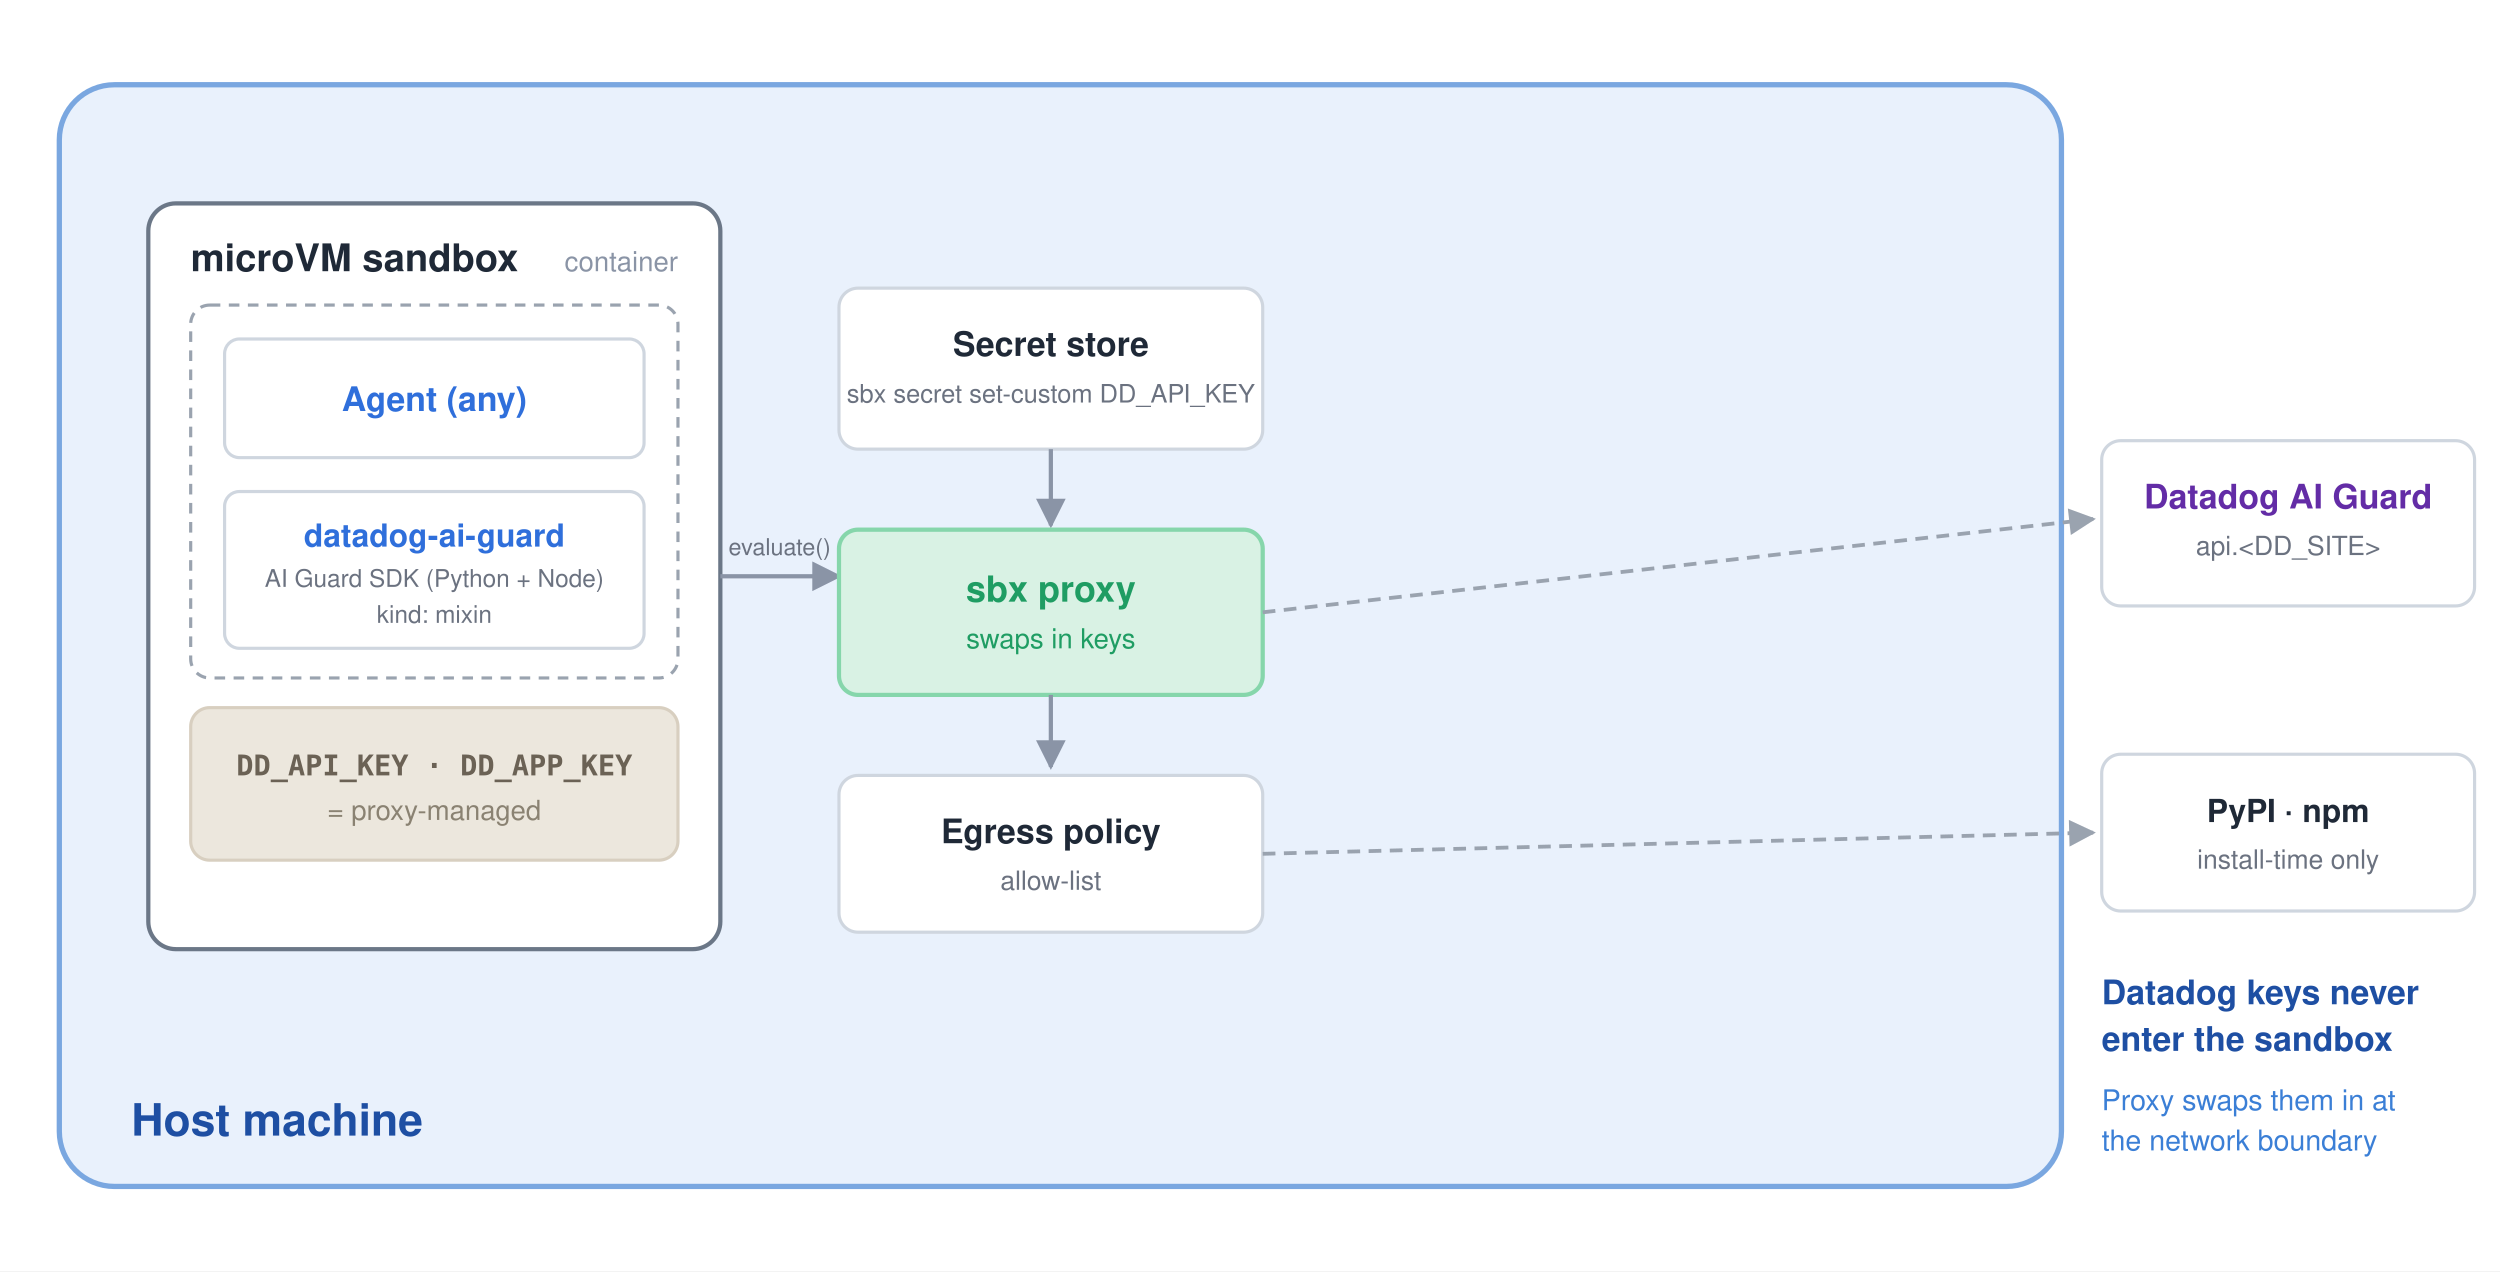
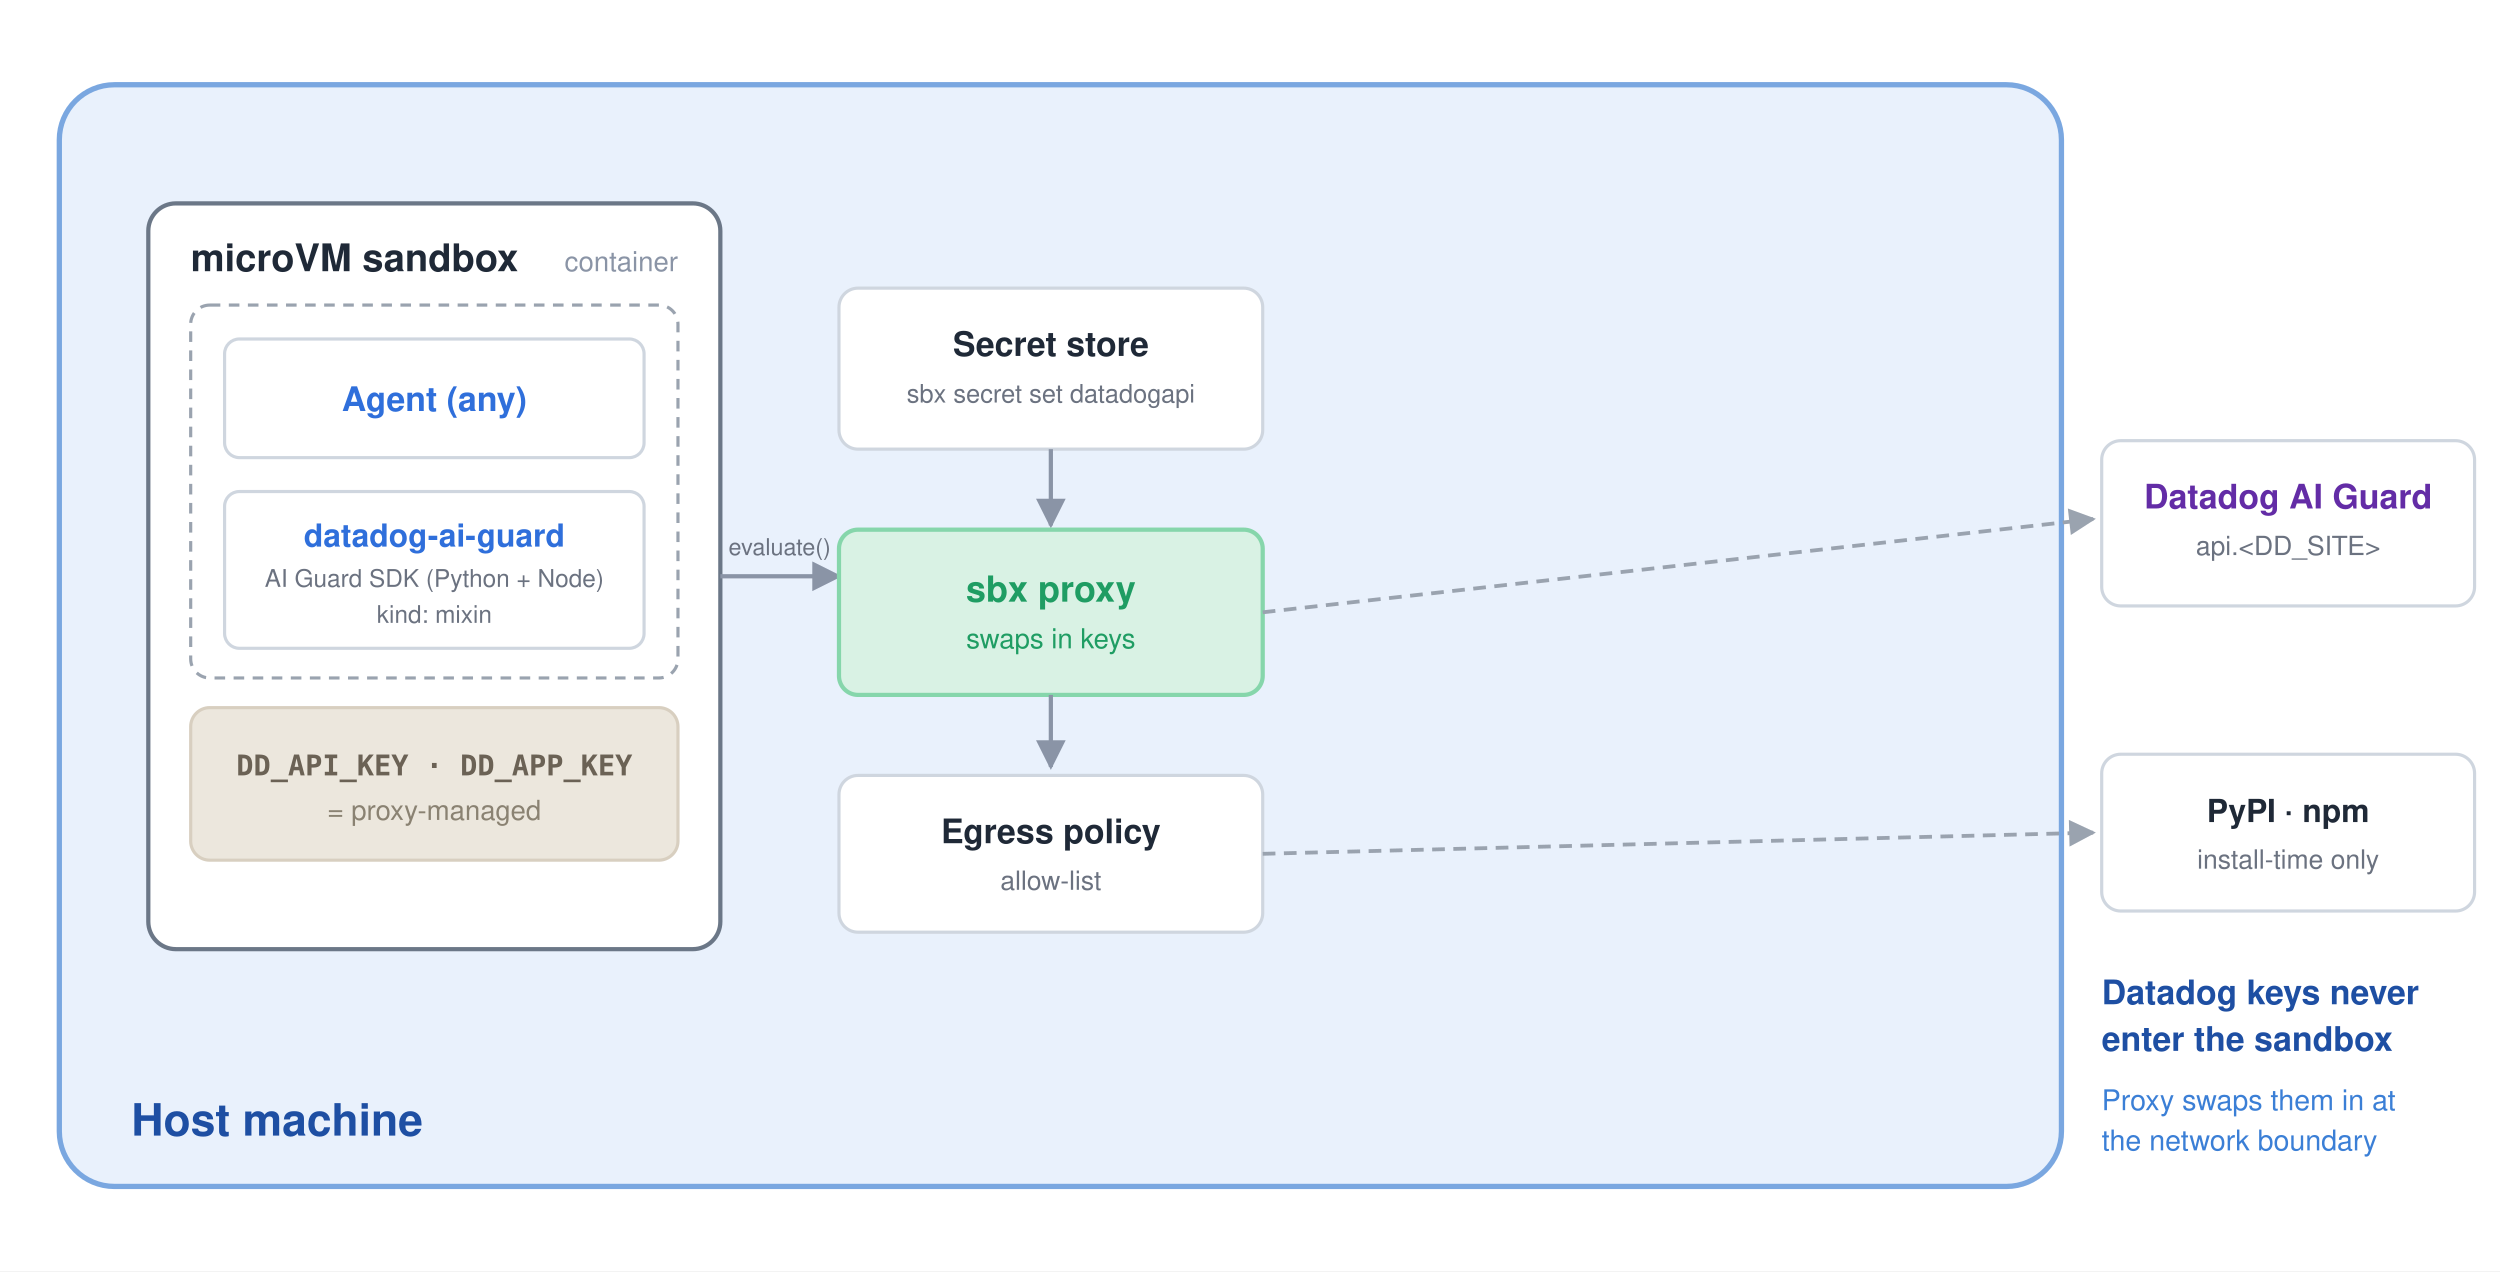
<svg xmlns="http://www.w3.org/2000/svg" width="1180" height="600" viewBox="0 0 1180 600" font-family="'Helvetica Neue', Helvetica, Arial, sans-serif">
  <defs>
    <marker id="arrow" viewBox="0 0 10 10" refX="9" refY="5" markerWidth="7" markerHeight="7" orient="auto-start-reverse">
      <path d="M0,0 L10,5 L0,10 z" fill="#8a94a6" />
    </marker>
    <marker id="arrowDash" viewBox="0 0 10 10" refX="9" refY="5" markerWidth="7" markerHeight="7" orient="auto-start-reverse">
      <path d="M0,0 L10,5 L0,10 z" fill="#9aa3af" />
    </marker>
  </defs>
  <rect width="1180" height="600" fill="#ffffff" />
  <rect x="28" y="40" width="945" height="520" rx="26" fill="#e9f1fc" stroke="#7aa7e0" stroke-width="2.5" />
  <text x="62" y="536" fill="#1e4fa3" font-size="21" font-weight="700">Host machine</text>
  <rect x="70" y="96" width="270" height="352" rx="13" fill="#ffffff" stroke="#6b7787" stroke-width="2" />
  <text x="90" y="128" fill="#1f2937" font-size="18" font-weight="700">microVM sandbox</text>
  <text x="320" y="128" text-anchor="end" fill="#8a94a6" font-size="13">container</text>
  <rect x="90" y="144" width="230" height="176" rx="9" fill="none" stroke="#9aa3af" stroke-width="1.5" stroke-dasharray="5 4" />
  <rect x="106" y="160" width="198" height="56" rx="7" fill="#ffffff" stroke="#cfd6df" stroke-width="1.5" />
  <text x="205" y="194" text-anchor="middle" fill="#2f6fdb" font-size="16" font-weight="700">Agent (any)</text>
  <rect x="106" y="232" width="198" height="74" rx="7" fill="#ffffff" stroke="#cfd6df" stroke-width="1.5" />
  <text x="205" y="258" text-anchor="middle" fill="#2f6fdb" font-size="15" font-weight="700">datadog-ai-guard</text>
  <text x="205" y="277" text-anchor="middle" fill="#6b7280" font-size="11.5">AI Guard SDK (Python + Node)</text>
  <text x="205" y="294" text-anchor="middle" fill="#6b7280" font-size="11.5">kind: mixin</text>
  <rect x="90" y="334" width="230" height="72" rx="9" fill="#ece7dd" stroke="#d8cfc0" stroke-width="1.5" />
  <text x="205" y="366" text-anchor="middle" fill="#6b6255" font-size="13.5" font-weight="600" font-family="'SF Mono', Menlo, monospace">DD_API_KEY · DD_APP_KEY</text>
  <text x="205" y="387" text-anchor="middle" fill="#8a8272" font-size="13">= proxy-managed</text>
  <line x1="340" y1="272" x2="396" y2="272" stroke="#8a94a6" stroke-width="2" marker-end="url(#arrow)" />
  <text x="368" y="262" text-anchor="middle" fill="#6b7280" font-size="11">evaluate()</text>
  <rect x="396" y="136" width="200" height="76" rx="9" fill="#ffffff" stroke="#cfd6df" stroke-width="1.5" />
  <text x="496" y="168" text-anchor="middle" fill="#1f2937" font-size="16" font-weight="700">Secret store</text>
-   <text x="496" y="190" text-anchor="middle" fill="#6b7280" font-size="12">sbx secret set-custom DD_API_KEY</text>
+   <text x="496" y="190" text-anchor="middle" fill="#6b7280" font-size="12">sbx secret set datadogapi</text>
  <line x1="496" y1="212" x2="496" y2="248" stroke="#8a94a6" stroke-width="2" marker-end="url(#arrow)" />
  <rect x="396" y="250" width="200" height="78" rx="9" fill="#d9f2e4" stroke="#86d6ab" stroke-width="2" />
  <text x="496" y="284" text-anchor="middle" fill="#1f9d63" font-size="17" font-weight="700">sbx proxy</text>
  <text x="496" y="306" text-anchor="middle" fill="#1f9d63" font-size="13">swaps in keys</text>
  <rect x="396" y="366" width="200" height="74" rx="9" fill="#ffffff" stroke="#cfd6df" stroke-width="1.5" />
  <text x="496" y="398" text-anchor="middle" fill="#1f2937" font-size="16" font-weight="700">Egress policy</text>
  <text x="496" y="420" text-anchor="middle" fill="#6b7280" font-size="12.5">allow-list</text>
  <line x1="496" y1="328" x2="496" y2="362" stroke="#8a94a6" stroke-width="2" marker-end="url(#arrow)" />
  <line x1="596" y1="289" x2="988" y2="245" stroke="#9aa3af" stroke-width="1.8" stroke-dasharray="6 4" marker-end="url(#arrowDash)" />
  <line x1="596" y1="403" x2="988" y2="393" stroke="#9aa3af" stroke-width="1.8" stroke-dasharray="6 4" marker-end="url(#arrowDash)" />
  <rect x="992" y="208" width="176" height="78" rx="9" fill="#ffffff" stroke="#cfd6df" stroke-width="1.5" />
  <text x="1080" y="240" text-anchor="middle" fill="#632ca6" font-size="16" font-weight="700">Datadog AI Guard</text>
  <text x="1080" y="262" text-anchor="middle" fill="#6b7280" font-size="12.5">api.&lt;DD_SITE&gt;</text>
  <rect x="992" y="356" width="176" height="74" rx="9" fill="#ffffff" stroke="#cfd6df" stroke-width="1.5" />
  <text x="1080" y="388" text-anchor="middle" fill="#1f2937" font-size="15" font-weight="700">PyPI · npm</text>
  <text x="1080" y="410" text-anchor="middle" fill="#6b7280" font-size="12.5">install-time only</text>
  <text x="992" y="474" fill="#1e4fa3" font-size="16" font-weight="700">Datadog keys never</text>
  <text x="992" y="496" fill="#1e4fa3" font-size="16" font-weight="700">enter the sandbox</text>
  <text x="992" y="524" fill="#3b7fd6" font-size="13.5">Proxy swaps them in at</text>
  <text x="992" y="543" fill="#3b7fd6" font-size="13.5">the network boundary</text>
</svg>
